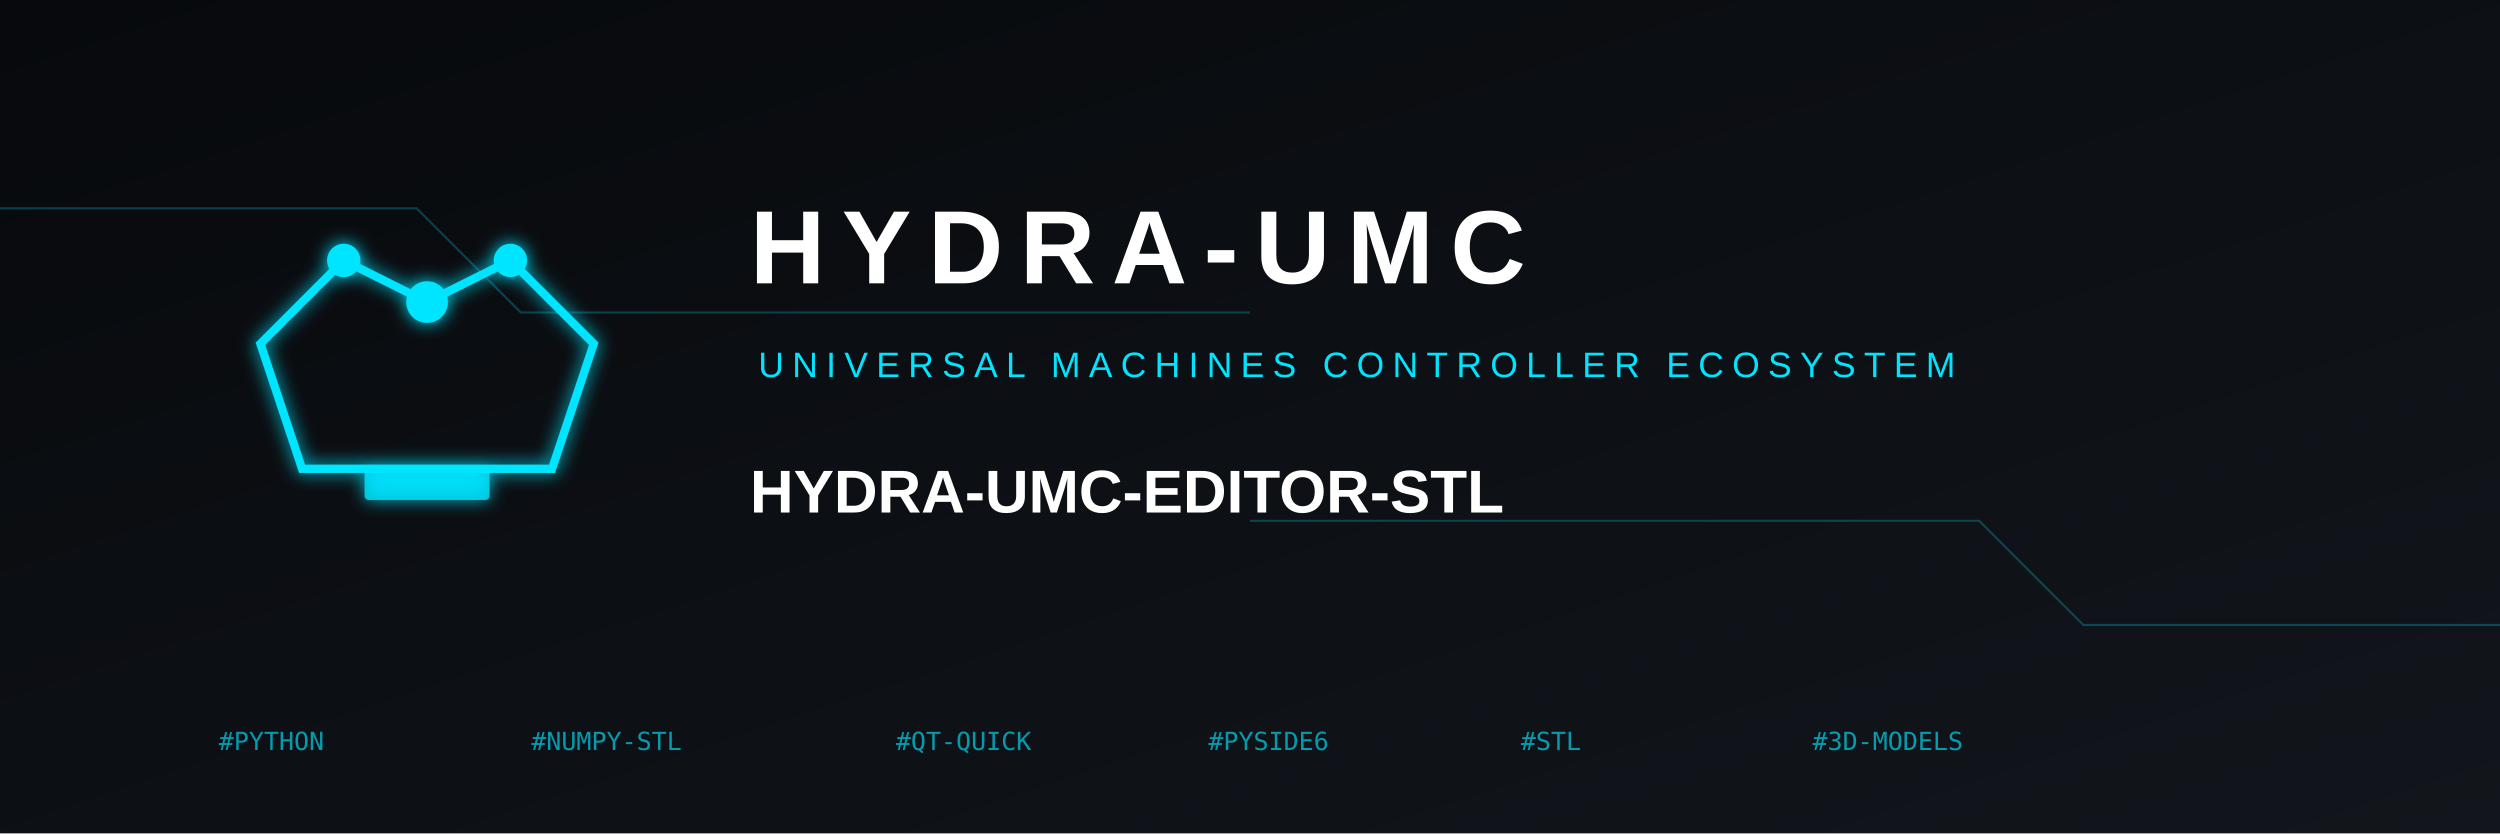
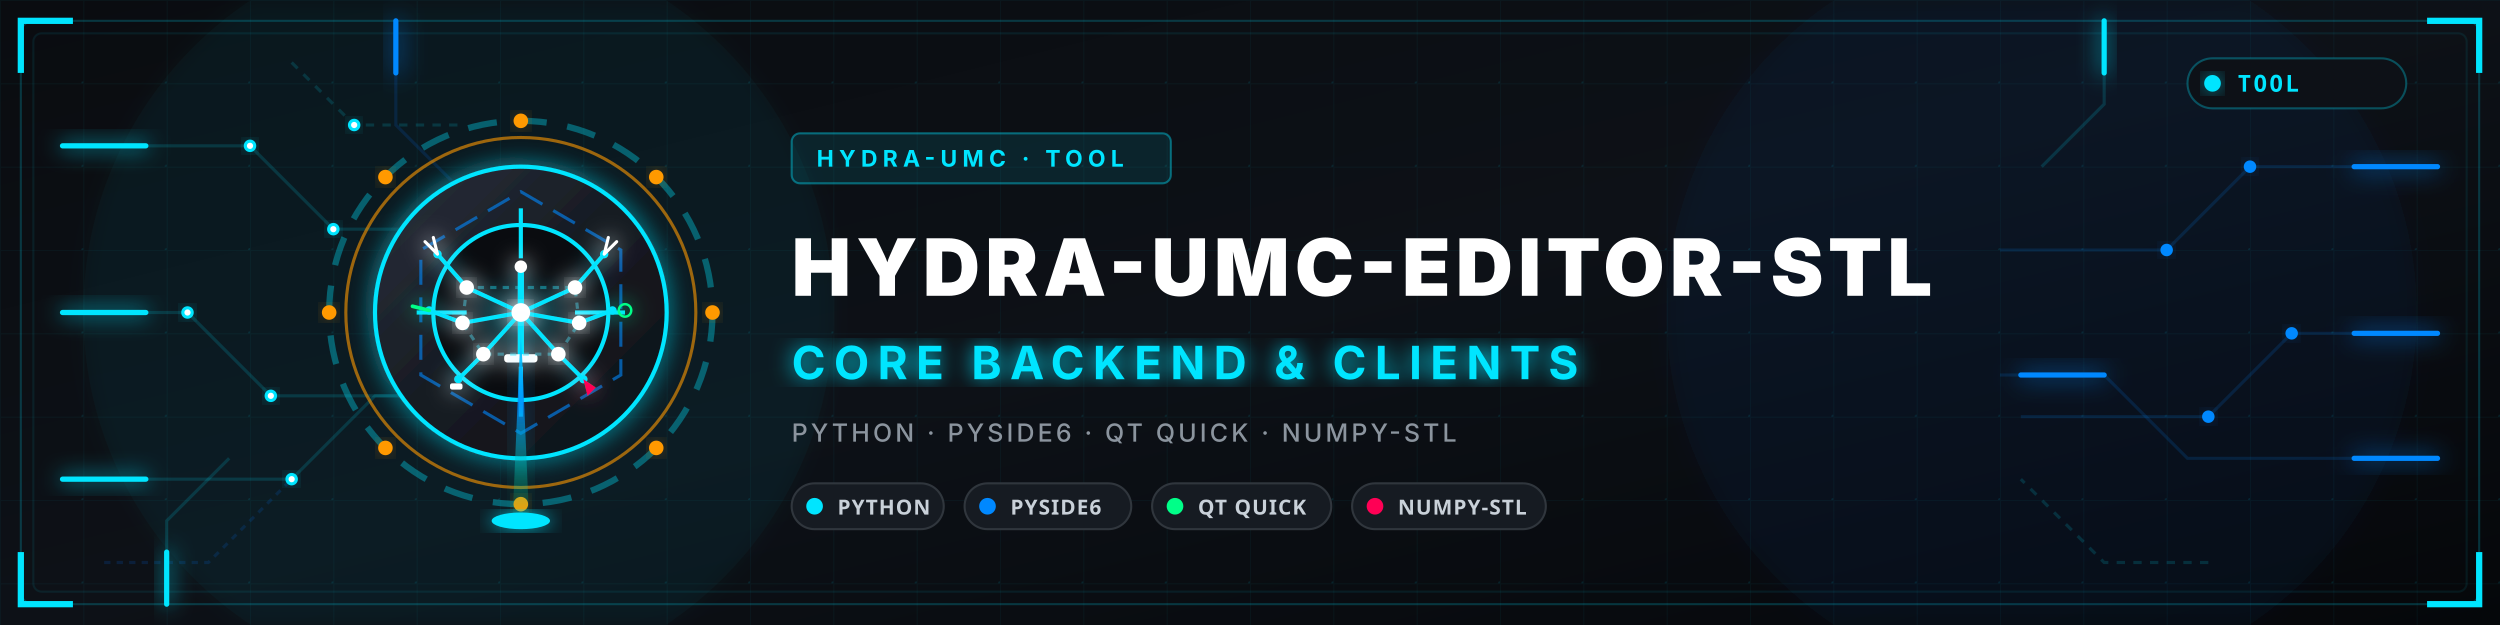
- <svg xmlns="http://www.w3.org/2000/svg" viewBox="0 0 1200 400" role="img" aria-labelledby="title desc">
+ <svg xmlns="http://www.w3.org/2000/svg" viewBox="0 0 1200 300" width="100%" height="100%">
  <defs>
-     <linearGradient id="bg" x1="0%" y1="0%" x2="100%" y2="100%">
-       <stop stop-color="#07090C" />
-       <stop offset="1" stop-color="#12161C" />
-     </linearGradient>
-     <filter id="g">
-       <feGaussianBlur stdDeviation="4" result="b" />
+     <linearGradient id="bgGlow" x1="0%" y1="0%" x2="100%" y2="100%">
+       <stop offset="0%" stop-color="#0A0C10" />
+       <stop offset="50%" stop-color="#0D1117" />
+       <stop offset="100%" stop-color="#05070A" />
+     </linearGradient>
+     <linearGradient id="cyanGlow" x1="0%" y1="0%" x2="100%" y2="0%">
+       <stop offset="0%" stop-color="#00E5FF" stop-opacity="0.8" />
+       <stop offset="100%" stop-color="#0088FF" stop-opacity="0.9" />
+     </linearGradient>
+     <linearGradient id="hydraCyanGlow" x1="0%" y1="0%" x2="100%" y2="100%">
+       <stop offset="0%" stop-color="#00F0FF" />
+       <stop offset="100%" stop-color="#0077FF" />
+     </linearGradient>
+     <linearGradient id="laserBeam" x1="0%" y1="0%" x2="0%" y2="100%">
+       <stop offset="0%" stop-color="#00E5FF" stop-opacity="1" />
+       <stop offset="40%" stop-color="#0088FF" stop-opacity="0.8" />
+       <stop offset="100%" stop-color="#00FF88" stop-opacity="0" />
+     </linearGradient>
+     <linearGradient id="metalGradient" x1="0%" y1="0%" x2="100%" y2="100%">
+       <stop offset="0%" stop-color="#2A303C" />
+       <stop offset="50%" stop-color="#161B22" />
+       <stop offset="100%" stop-color="#0D1117" />
+     </linearGradient>
+     <filter id="glowCyan" x="-20%" y="-20%" width="140%" height="140%">
+       <feGaussianBlur stdDeviation="5" result="blur" />
      <feMerge>
-         <feMergeNode in="b" />
+         <feMergeNode in="blur" />
        <feMergeNode in="SourceGraphic" />
      </feMerge>
    </filter>
+     <filter id="glowBlue" x="-20%" y="-20%" width="140%" height="140%">
+       <feGaussianBlur stdDeviation="6" result="blur" />
+       <feMerge>
+         <feMergeNode in="blur" />
+         <feMergeNode in="SourceGraphic" />
+       </feMerge>
+     </filter>
+     <filter id="glowBeam" x="-30%" y="-30%" width="160%" height="160%">
+       <feGaussianBlur stdDeviation="8" result="blur" />
+       <feMerge>
+         <feMergeNode in="blur" />
+         <feMergeNode in="SourceGraphic" />
+       </feMerge>
+     </filter>
+     <pattern id="cyberGrid" width="40" height="40" patternUnits="userSpaceOnUse">
+       <path d="M 40 0 L 0 0 0 40" fill="none" stroke="#00E5FF" stroke-opacity="0.04" stroke-width="1" />
+       <circle cx="40" cy="40" r="1" fill="#00E5FF" fill-opacity="0.1" />
+     </pattern>
+     <g id="pcbNode">
+       <circle cx="0" cy="0" r="3" fill="#00E5FF" filter="url(#glowCyan)" />
+       <circle cx="0" cy="0" r="1.5" fill="#FFFFFF" />
+     </g>
  </defs>
-   <rect width="1200" height="400" fill="url(#bg)" />
-   <g fill="none" stroke="#00E5FF" stroke-width="1" opacity=".25">
-     <path d="M0 100H200L250 150H600" />
-     <path d="M1200 300H1000L950 250H600" />
-   </g>
-   <g transform="translate(205 185)" filter="url(#g)">
-     <path d="M-60,40 -80,-20 -40,-60 0,-40 40,-60 80,-20 60,40Z" fill="none" stroke="#00E5FF" stroke-width="4" />
-     <circle cy="-40" r="10" fill="#00E5FF" />
-     <circle cx="-40" cy="-60" r="8" fill="#00E5FF" />
-     <circle cx="40" cy="-60" r="8" fill="#00E5FF" />
-     <rect x="-30" y="40" width="60" height="15" rx="2" fill="#00E5FF" opacity=".8" />
-   </g>
-   <text x="360" y="136" font-family="Arial,sans-serif" font-size="50" font-weight="bold" fill="#FFF" letter-spacing="8">HYDRA-UMC</text>
-   <text x="364" y="181" font-family="Arial,sans-serif" font-size="17" fill="#00E5FF" letter-spacing="4">UNIVERSAL MACHINES CONTROLLER ECOSYSTEM</text>
-   <text x="360" y="246" font-family="Arial,sans-serif" font-size="29" font-weight="bold" fill="#FFF">HYDRA-UMC-EDITOR-STL</text>
-   <g font-family="monospace" font-size="12" fill="#00E5FF" opacity=".65">
-     <text x="105" y="360">#PYTHON</text>
-     <text x="255" y="360">#NUMPY-STL</text>
-     <text x="430" y="360">#QT-QUICK</text>
-     <text x="580" y="360">#PYSIDE6</text>
-     <text x="730" y="360">#STL</text>
-     <text x="870" y="360">#3D-MODELS</text>
+   <rect width="1200" height="300" fill="url(#bgGlow)" />
+   <rect width="1200" height="300" fill="url(#cyberGrid)" />
+   <circle cx="220" cy="150" r="180" fill="#00E5FF" fill-opacity="0.03" filter="url(#glowCyan)">
+     <animate attributeName="fill-opacity" values="0.02;0.05;0.02" dur="6s" repeatCount="indefinite" />
+   </circle>
+   <circle cx="980" cy="150" r="180" fill="#0077FF" fill-opacity="0.03" filter="url(#glowBlue)">
+     <animate attributeName="fill-opacity" values="0.02;0.05;0.02" dur="6s" repeatCount="indefinite" />
+   </circle>
+   <rect x="10" y="10" width="1180" height="280" fill="none" stroke="#00E5FF" stroke-opacity="0.2" stroke-width="1" rx="6" />
+   <rect x="16" y="16" width="1168" height="268" fill="none" stroke="#00E5FF" stroke-opacity="0.08" stroke-width="1" rx="4" />
+   <path d="M 10 35 L 10 10 L 35 10" fill="none" stroke="#00E5FF" stroke-width="3">
+     <animate attributeName="stroke-opacity" values="0.6;1;0.6" dur="3s" repeatCount="indefinite" />
+   </path>
+   <path d="M 1190 35 L 1190 10 L 1165 10" fill="none" stroke="#00E5FF" stroke-width="3">
+     <animate attributeName="stroke-opacity" values="0.6;1;0.6" dur="3s" repeatCount="indefinite" />
+   </path>
+   <path d="M 10 265 L 10 290 L 35 290" fill="none" stroke="#00E5FF" stroke-width="3">
+     <animate attributeName="stroke-opacity" values="0.6;1;0.6" dur="3s" repeatCount="indefinite" />
+   </path>
+   <path d="M 1190 265 L 1190 290 L 1165 290" fill="none" stroke="#00E5FF" stroke-width="3">
+     <animate attributeName="stroke-opacity" values="0.6;1;0.6" dur="3s" repeatCount="indefinite" />
+   </path>
+   <g stroke="#00E5FF" stroke-opacity="0.15" stroke-width="1.5" fill="none">
+     <path d="M 30 70 L 120 70 L 160 110 L 240 110" />
+     <path d="M 30 150 L 90 150 L 130 190 L 220 190" />
+     <path d="M 30 230 L 140 230 L 180 190 L 210 190" />
+     <path d="M 80 290 L 80 250 L 110 220" />
+     <path d="M 190 10 L 190 60 L 220 90" stroke="#0077FF" stroke-opacity="0.15" />
+     <path d="M 140 30 L 170 60 L 220 60" stroke-dasharray="4,4" />
+     <path d="M 50 270 L 100 270 L 140 230" stroke="#0077FF" stroke-opacity="0.15" stroke-dasharray="3,3" />
+   </g>
+   <g fill="none" stroke-linecap="round" stroke-linejoin="round">
+     <path d="M 30 70 L 120 70 L 160 110 L 240 110" stroke="#00E5FF" stroke-width="2.5" stroke-dasharray="40, 240" filter="url(#glowCyan)">
+       <animate attributeName="stroke-dashoffset" values="280;0" dur="3s" repeatCount="indefinite" />
+     </path>
+     <path d="M 30 150 L 90 150 L 130 190 L 220 190" stroke="#00E5FF" stroke-width="2.5" stroke-dasharray="40, 220" filter="url(#glowCyan)">
+       <animate attributeName="stroke-dashoffset" values="260;0" dur="3.5s" repeatCount="indefinite" />
+     </path>
+     <path d="M 30 230 L 140 230 L 180 190 L 210 190" stroke="#00E5FF" stroke-width="2.5" stroke-dasharray="40, 230" filter="url(#glowCyan)">
+       <animate attributeName="stroke-dashoffset" values="270;0" dur="3.2s" repeatCount="indefinite" />
+     </path>
+     <path d="M 80 290 L 80 250 L 110 220" stroke="#00E5FF" stroke-width="2.5" stroke-dasharray="25, 100" filter="url(#glowCyan)">
+       <animate attributeName="stroke-dashoffset" values="125;0" dur="2.5s" repeatCount="indefinite" />
+     </path>
+     <path d="M 190 10 L 190 60 L 220 90" stroke="#0088FF" stroke-width="2.5" stroke-dasharray="25, 90" filter="url(#glowBlue)">
+       <animate attributeName="stroke-dashoffset" values="115;0" dur="2.8s" repeatCount="indefinite" />
+     </path>
+   </g>
+   <use href="#pcbNode" x="120" y="70" />
+   <use href="#pcbNode" x="160" y="110" />
+   <use href="#pcbNode" x="90" y="150" />
+   <use href="#pcbNode" x="130" y="190" />
+   <use href="#pcbNode" x="140" y="230" />
+   <use href="#pcbNode" x="170" y="60" />
+   <g stroke="#0088FF" stroke-opacity="0.15" stroke-width="1.5" fill="none">
+     <path d="M 1170 80 L 1080 80 L 1040 120 L 960 120" />
+     <path d="M 1170 160 L 1100 160 L 1060 200 L 970 200" />
+     <path d="M 1170 220 L 1050 220 L 1010 180 M 1010 180 L 960 180" />
+     <path d="M 1010 10 L 1010 50 L 980 80" stroke="#00E5FF" stroke-opacity="0.15" />
+     <path d="M 1060 270 L 1010 270 L 970 230" stroke="#00E5FF" stroke-opacity="0.15" stroke-dasharray="4,4" />
+   </g>
+   <g fill="none" stroke-linecap="round" stroke-linejoin="round">
+     <path d="M 1170 80 L 1080 80 L 1040 120 L 960 120" stroke="#0088FF" stroke-width="2.5" stroke-dasharray="40, 230" filter="url(#glowBlue)">
+       <animate attributeName="stroke-dashoffset" values="0;270" dur="3.5s" repeatCount="indefinite" />
+     </path>
+     <path d="M 1170 160 L 1100 160 L 1060 200 L 970 200" stroke="#0088FF" stroke-width="2.5" stroke-dasharray="40, 240" filter="url(#glowBlue)">
+       <animate attributeName="stroke-dashoffset" values="0;280" dur="3.8s" repeatCount="indefinite" />
+     </path>
+     <path d="M 1170 220 L 1050 220 L 1010 180 M 1010 180 L 960 180" stroke="#0088FF" stroke-width="2.5" stroke-dasharray="40, 250" filter="url(#glowBlue)">
+       <animate attributeName="stroke-dashoffset" values="0;290" dur="4s" repeatCount="indefinite" />
+     </path>
+     <path d="M 1010 10 L 1010 50 L 980 80" stroke="#00E5FF" stroke-width="2.5" stroke-dasharray="25, 95" filter="url(#glowCyan)">
+       <animate attributeName="stroke-dashoffset" values="0;120" dur="2.6s" repeatCount="indefinite" />
+     </path>
+   </g>
+   <circle cx="1080" cy="80" r="3" fill="#0088FF" filter="url(#glowBlue)" />
+   <circle cx="1040" cy="120" r="3" fill="#0088FF" filter="url(#glowBlue)" />
+   <circle cx="1100" cy="160" r="3" fill="#0088FF" filter="url(#glowBlue)" />
+   <circle cx="1060" cy="200" r="3" fill="#0088FF" filter="url(#glowBlue)" />
+   <g transform="translate(250, 150)">
+     <g>
+       <circle cx="0" cy="0" r="92" fill="none" stroke="#00E5FF" stroke-opacity="0.35" stroke-width="3" stroke-dasharray="14,10" />
+       <circle cx="0" cy="0" r="84" fill="none" stroke="#FF9900" stroke-opacity="0.6" stroke-width="1.5" />
+       <circle cx="92" cy="0" r="3.5" fill="#FF9900" filter="url(#glowBlue)" />
+       <circle cx="65" cy="65" r="3.5" fill="#FF9900" filter="url(#glowBlue)" />
+       <circle cx="0" cy="92" r="3.5" fill="#FF9900" filter="url(#glowBlue)" />
+       <circle cx="-65" cy="65" r="3.5" fill="#FF9900" filter="url(#glowBlue)" />
+       <circle cx="-92" cy="0" r="3.5" fill="#FF9900" filter="url(#glowBlue)" />
+       <circle cx="-65" cy="-65" r="3.5" fill="#FF9900" filter="url(#glowBlue)" />
+       <circle cx="0" cy="-92" r="3.5" fill="#FF9900" filter="url(#glowBlue)" />
+       <circle cx="65" cy="-65" r="3.5" fill="#FF9900" filter="url(#glowBlue)" />
+       <animateTransform attributeName="transform" type="rotate" from="0 0 0" to="360 0 0" dur="25s" repeatCount="indefinite" />
+     </g>
+     <circle cx="0" cy="0" r="70" fill="url(#metalGradient)" stroke="#00E5FF" stroke-width="2" filter="url(#glowCyan)" />
+     <g>
+       <polygon points="0,-58 48,-30 48,30 0,58 -48,30 -48,-30" fill="none" stroke="#0088FF" stroke-width="1.5" stroke-dasharray="12,6" opacity="0.6" />
+       <animateTransform attributeName="transform" type="rotate" from="360 0 0" to="0 0 0" dur="18s" repeatCount="indefinite" />
+     </g>
+     <circle cx="0" cy="0" r="42" fill="#0A0C10" stroke="#00E5FF" stroke-width="2" />
+     <line x1="-50" y1="0" x2="-26" y2="0" stroke="#00E5FF" stroke-width="2" />
+     <line x1="26" y1="0" x2="50" y2="0" stroke="#00E5FF" stroke-width="2" />
+     <line x1="0" y1="-50" x2="0" y2="-26" stroke="#00E5FF" stroke-width="2" />
+     <line x1="0" y1="26" x2="0" y2="50" stroke="#00E5FF" stroke-width="2" />
+     <g id="hydra8ArmSystem" filter="url(#glowCyan)">
+       <line x1="0" y1="0" x2="0" y2="22" stroke="#00E5FF" stroke-width="3" stroke-linecap="round" />
+       <rect x="-8" y="20" width="16" height="4" rx="1.5" fill="#FFFFFF" />
+       <line x1="0" y1="0" x2="0" y2="-22" stroke="#00E5FF" stroke-width="3" stroke-linecap="round" />
+       <circle cx="0" cy="-22" r="3" fill="#FFFFFF" />
+       <path d="M -26 -12 L -28 5 L -18 20 L 18 20 L 28 5 L 26 -12 Z" fill="none" stroke="#00E5FF" stroke-width="1.5" stroke-dasharray="3,3" opacity="0.4" />
+       <path d="M 0 0 L -26 -12 M 0 0 L -28 5 M 0 0 L -18 20 M 0 0 L 18 20 M 0 0 L 28 5 M 0 0 L 26 -12" stroke="#00E5FF" stroke-width="2" stroke-linecap="round" />
+       <g transform="translate(-26, -12)">
+         <g>
+           <animateTransform attributeName="transform" type="rotate" values="-25;15;-25" dur="3.4s" repeatCount="indefinite" />
+           <line x1="0" y1="0" x2="-14" y2="-16" stroke="#00E5FF" stroke-width="2" stroke-linecap="round" />
+           <circle cx="-14" cy="-16" r="2" fill="#00E5FF" />
+           <g transform="translate(-14, -16)">
+             <animateTransform attributeName="transform" type="rotate" values="30;-20;30" dur="3.4s" repeatCount="indefinite" />
+             <path d="M 0 0 L -6 -6 M 0 0 L -2 -8" stroke="#FFFFFF" stroke-width="1.5" stroke-linecap="round" />
+           </g>
+         </g>
+       </g>
+       <g transform="translate(-28, 5)">
+         <g>
+           <animateTransform attributeName="transform" type="rotate" values="-18;22;-18" dur="4.0s" repeatCount="indefinite" />
+           <line x1="0" y1="0" x2="-16" y2="-6" stroke="#00E5FF" stroke-width="2" stroke-linecap="round" />
+           <circle cx="-16" cy="-6" r="2" fill="#00E5FF" />
+           <g transform="translate(-16, -6)">
+             <animateTransform attributeName="transform" type="rotate" values="-25;25;-25" dur="4.0s" repeatCount="indefinite" />
+             <line x1="0" y1="0" x2="-8" y2="-2" stroke="#00FF88" stroke-width="1.8" stroke-linecap="round" />
+           </g>
+         </g>
+       </g>
+       <g transform="translate(-18, 20)">
+         <g>
+           <animateTransform attributeName="transform" type="rotate" values="-15;20;-15" dur="4.5s" repeatCount="indefinite" />
+           <line x1="0" y1="0" x2="-12" y2="12" stroke="#00E5FF" stroke-width="2" stroke-linecap="round" />
+           <circle cx="-12" cy="12" r="2" fill="#00E5FF" />
+           <g transform="translate(-12, 12)">
+             <animateTransform attributeName="transform" type="rotate" values="20;-15;20" dur="4.5s" repeatCount="indefinite" />
+             <rect x="-4" y="2" width="6" height="3" rx="1" fill="#FFFFFF" />
+           </g>
+         </g>
+       </g>
+       <g transform="translate(18, 20)">
+         <g>
+           <animateTransform attributeName="transform" type="rotate" values="15;-20;15" dur="4.2s" repeatCount="indefinite" />
+           <line x1="0" y1="0" x2="12" y2="12" stroke="#00E5FF" stroke-width="2" stroke-linecap="round" />
+           <circle cx="12" cy="12" r="2" fill="#00E5FF" />
+           <g transform="translate(12, 12)">
+             <animateTransform attributeName="transform" type="rotate" values="-20;15;-20" dur="4.2s" repeatCount="indefinite" />
+             <polygon points="0,0 6,4 2,8" fill="#FF0055" />
+           </g>
+         </g>
+       </g>
+       <g transform="translate(28, 5)">
+         <g>
+           <animateTransform attributeName="transform" type="rotate" values="22;-18;22" dur="3.8s" repeatCount="indefinite" />
+           <line x1="0" y1="0" x2="16" y2="-6" stroke="#00E5FF" stroke-width="2" stroke-linecap="round" />
+           <circle cx="16" cy="-6" r="2" fill="#00E5FF" />
+           <g transform="translate(16, -6)">
+             <animateTransform attributeName="transform" type="rotate" values="20;-20;20" dur="3.8s" repeatCount="indefinite" />
+             <circle cx="6" cy="0" r="3" fill="none" stroke="#00FF88" stroke-width="1.2" />
+           </g>
+         </g>
+       </g>
+       <g transform="translate(26, -12)">
+         <g>
+           <animateTransform attributeName="transform" type="rotate" values="25;-15;25" dur="3.2s" repeatCount="indefinite" />
+           <line x1="0" y1="0" x2="14" y2="-16" stroke="#00E5FF" stroke-width="2" stroke-linecap="round" />
+           <circle cx="14" cy="-16" r="2" fill="#00E5FF" />
+           <g transform="translate(14, -16)">
+             <animateTransform attributeName="transform" type="rotate" values="-30;20;-30" dur="3.2s" repeatCount="indefinite" />
+             <path d="M 0 0 L 6 -6 M 0 0 L 2 -8" stroke="#FFFFFF" stroke-width="1.5" stroke-linecap="round" />
+           </g>
+         </g>
+       </g>
+       <circle cx="0" cy="0" r="4.5" fill="#FFFFFF" filter="url(#glowCyan)" />
+       <circle cx="-26" cy="-12" r="3.5" fill="#FFFFFF" filter="url(#glowCyan)" />
+       <circle cx="-28" cy="5" r="3.5" fill="#FFFFFF" filter="url(#glowCyan)" />
+       <circle cx="-18" cy="20" r="3.5" fill="#FFFFFF" filter="url(#glowCyan)" />
+       <circle cx="18" cy="20" r="3.5" fill="#FFFFFF" filter="url(#glowCyan)" />
+       <circle cx="28" cy="5" r="3.5" fill="#FFFFFF" filter="url(#glowCyan)" />
+       <circle cx="26" cy="-12" r="3.5" fill="#FFFFFF" filter="url(#glowCyan)" />
+     </g>
+   </g>
+   <path d="M 250 157 L 246 250 L 254 250 Z" fill="url(#laserBeam)" filter="url(#glowBeam)">
+     <animate attributeName="opacity" values="0.3;1;0.3" dur="1.2s" repeatCount="indefinite" />
+   </path>
+   <ellipse cx="250" cy="250" rx="14" ry="4" fill="#00E5FF" filter="url(#glowCyan)">
+     <animate attributeName="rx" values="10;18;10" dur="1.2s" repeatCount="indefinite" />
+     <animate attributeName="opacity" values="0.4;1;0.4" dur="1.2s" repeatCount="indefinite" />
+   </ellipse>
+   <g transform="translate(380, 0)">
+     <g transform="translate(0, 82)">
+       <rect x="0" y="-18" width="182" height="24" rx="4" fill="#00E5FF" fill-opacity="0.1" stroke="#00E5FF" stroke-opacity="0.4" stroke-width="1">
+         <animate attributeName="stroke-opacity" values="0.3;0.8;0.3" dur="4s" repeatCount="indefinite" />
+       </rect>
+       <text x="12" y="-2" font-family="'Inter', 'Segoe UI', 'Roboto', sans-serif" font-weight="700" font-size="11" fill="#00E5FF" letter-spacing="2.5">HYDRA-UMC · TOOL</text>
+     </g>
+     <text x="0" y="142" font-family="'Inter', 'Segoe UI', 'Roboto', sans-serif" font-weight="900" font-size="38" fill="#FFFFFF" letter-spacing="2.5">HYDRA-UMC-EDITOR-STL</text>
+     <text x="0" y="182" font-family="'Inter', 'Segoe UI', 'Roboto', sans-serif" font-weight="700" font-size="22" fill="#00E5FF" letter-spacing="4" filter="url(#glowCyan)">CORE BACKEND &amp; CLIENTS</text>
+     <text x="0" y="212" font-family="'Inter', 'Segoe UI', 'Roboto', sans-serif" font-weight="500" font-size="12" fill="#8B949E" letter-spacing="1.5">PYTHON · PYSIDE6 · QT QUICK · NUMPY-STL</text>
+     <g transform="translate(0, 232)">
+       <rect x="0" y="0" width="73" height="22" rx="11" fill="#161B22" stroke="#30363D" stroke-width="1" />
+       <circle cx="11" cy="11" r="4" fill="#00E5FF">
+         <animate attributeName="opacity" values="0.5;1;0.5" dur="2.0s" repeatCount="indefinite" />
+       </circle>
+       <text x="22" y="15" font-family="sans-serif" font-weight="600" font-size="10" fill="#C9D1D9" letter-spacing="0.5">PYTHON</text>
+       <rect x="83" y="0" width="80" height="22" rx="11" fill="#161B22" stroke="#30363D" stroke-width="1" />
+       <circle cx="94" cy="11" r="4" fill="#0088FF">
+         <animate attributeName="opacity" values="0.5;1;0.5" dur="2.2s" repeatCount="indefinite" />
+       </circle>
+       <text x="105" y="15" font-family="sans-serif" font-weight="600" font-size="10" fill="#C9D1D9" letter-spacing="0.5">PYSIDE6</text>
+       <rect x="173" y="0" width="86" height="22" rx="11" fill="#161B22" stroke="#30363D" stroke-width="1" />
+       <circle cx="184" cy="11" r="4" fill="#00FF88">
+         <animate attributeName="opacity" values="0.5;1;0.5" dur="2.4s" repeatCount="indefinite" />
+       </circle>
+       <text x="195" y="15" font-family="sans-serif" font-weight="600" font-size="10" fill="#C9D1D9" letter-spacing="0.5">QT QUICK</text>
+       <rect x="269" y="0" width="93" height="22" rx="11" fill="#161B22" stroke="#30363D" stroke-width="1" />
+       <circle cx="280" cy="11" r="4" fill="#FF0055">
+         <animate attributeName="opacity" values="0.5;1;0.5" dur="2.6s" repeatCount="indefinite" />
+       </circle>
+       <text x="291" y="15" font-family="sans-serif" font-weight="600" font-size="10" fill="#C9D1D9" letter-spacing="0.5">NUMPY-STL</text>
+     </g>
+   </g>
+   <g transform="translate(1060, 42)">
+     <rect x="-10" y="-14" width="105" height="24" rx="12" fill="#0D1117" stroke="#00E5FF" stroke-opacity="0.3" stroke-width="1" />
+     <circle cx="2" cy="-2" r="4" fill="#00E5FF" filter="url(#glowCyan)">
+       <animate attributeName="opacity" values="0.3;1;0.3" dur="1.5s" repeatCount="indefinite" />
+     </circle>
+     <text x="14" y="2" font-family="monospace" font-weight="700" font-size="11" fill="#00E5FF" letter-spacing="1">TOOL</text>
  </g>
</svg>
